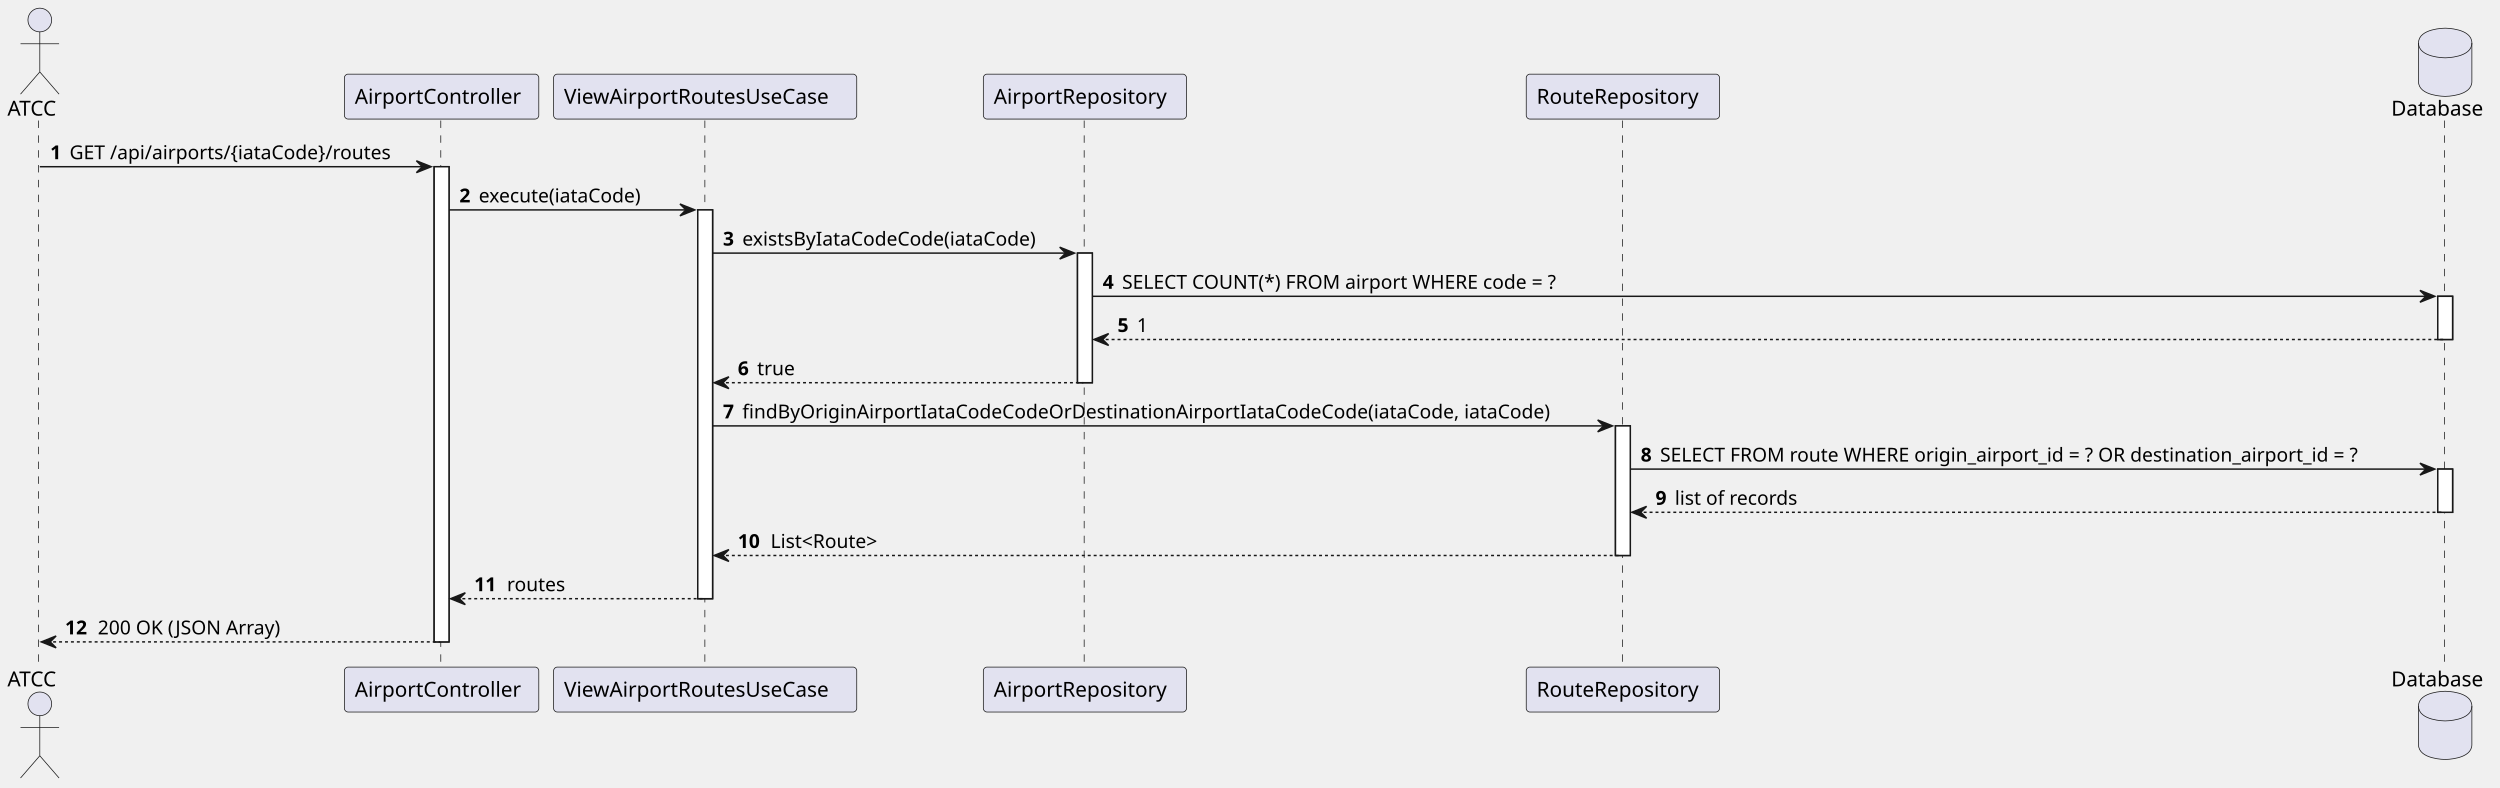
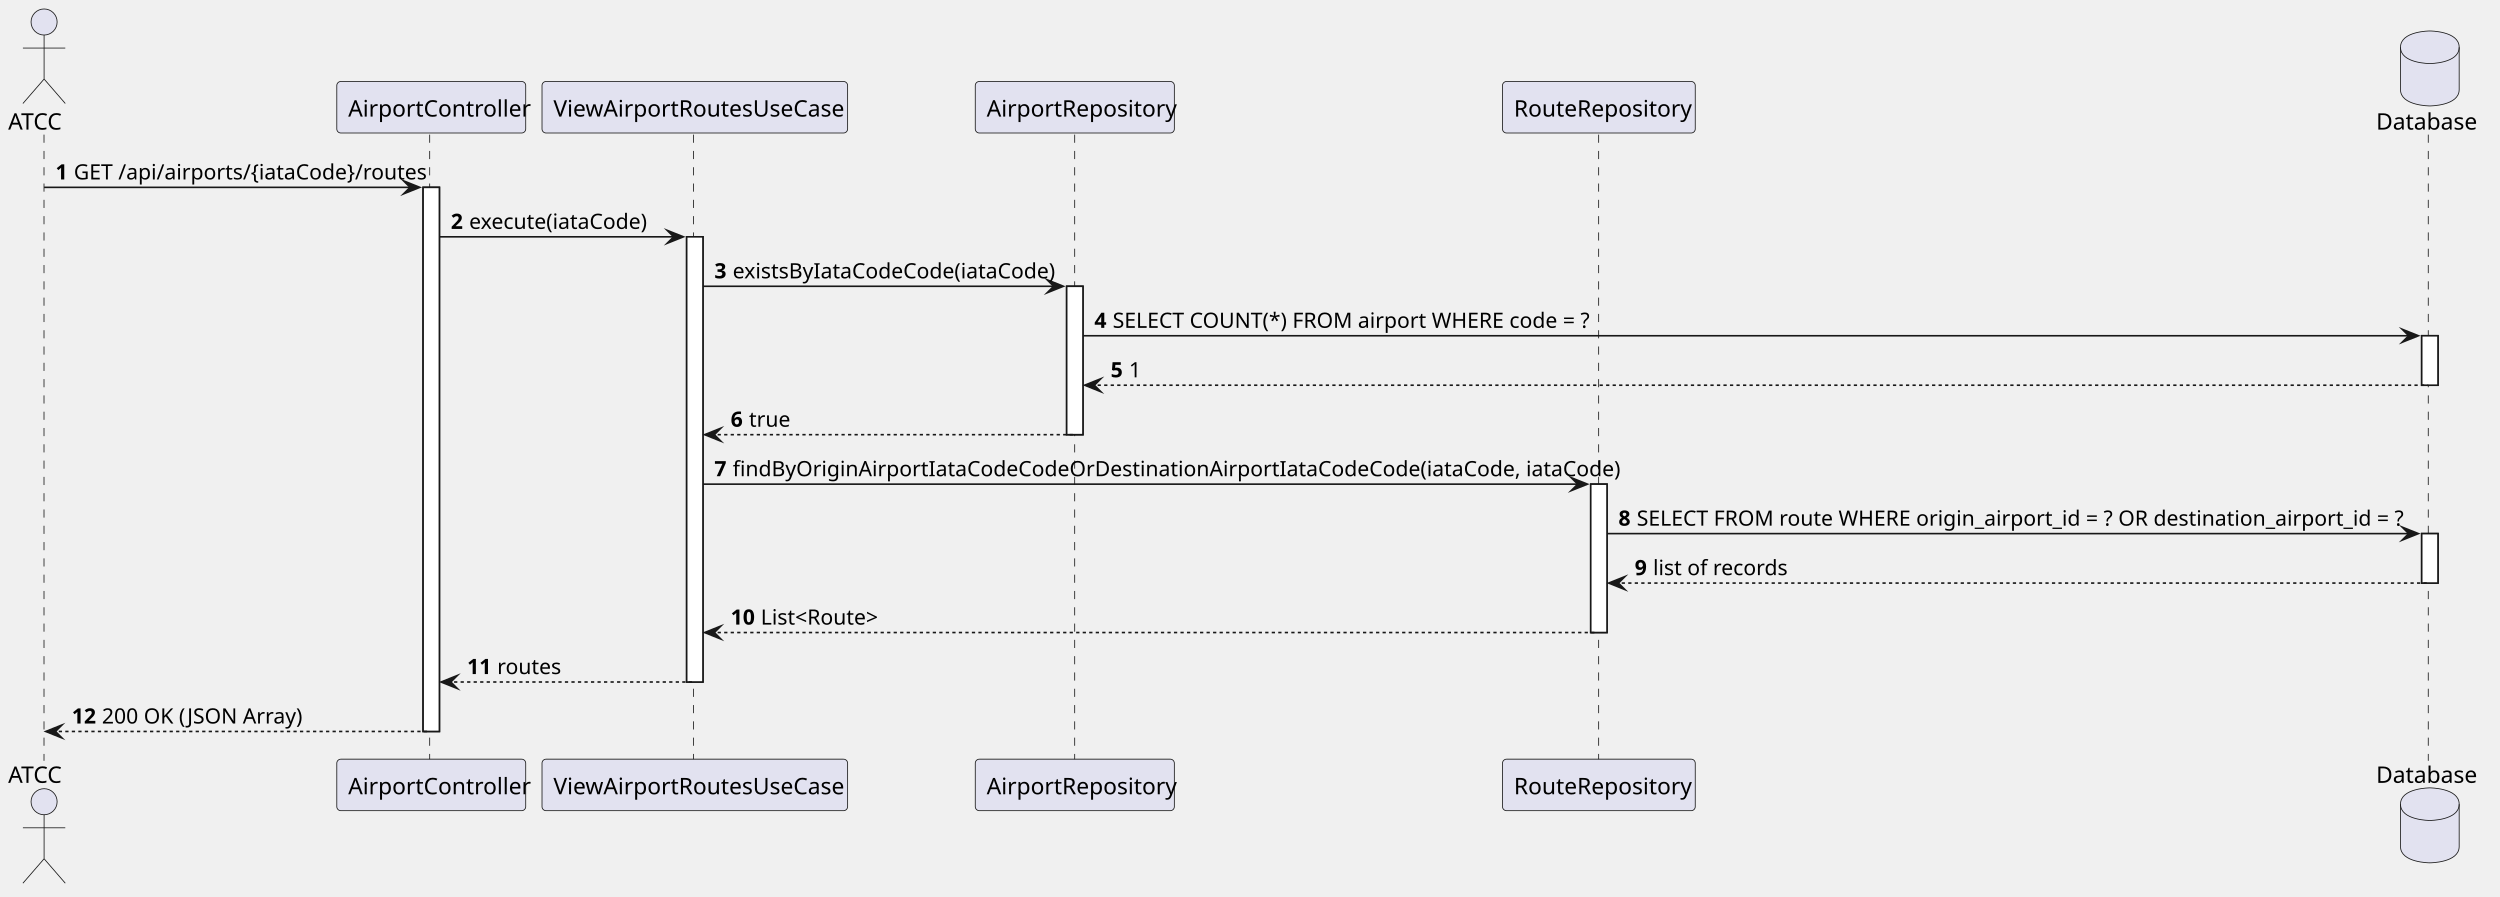
- <svg xmlns="http://www.w3.org/2000/svg" contentStyleType="text/css" data-diagram-type="SEQUENCE" height="531px" preserveAspectRatio="none" style="width:1686px;height:531px;background:#FFFFFF;" version="1.1" viewBox="0 0 1686 531" width="1686px" zoomAndPan="magnify">
+ <svg xmlns="http://www.w3.org/2000/svg" contentStyleType="text/css" data-diagram-type="SEQUENCE" height="550px" preserveAspectRatio="none" style="width:1534px;height:550px;background:#FFFFFF;" version="1.1" viewBox="0 0 1534 550" width="1534px" zoomAndPan="magnify">
  <defs />
  <g>
    <g>
-       <rect fill="#FFFFFF" height="320.461" style="stroke:#181818;stroke-width:1;" width="10" x="292.809" y="112.43" />
-     </g>
-     <g>
-       <rect fill="#FFFFFF" height="262.195" style="stroke:#181818;stroke-width:1;" width="10" x="470.57" y="141.562" />
-     </g>
-     <g>
-       <rect fill="#FFFFFF" height="87.398" style="stroke:#181818;stroke-width:1;" width="10" x="726.665" y="170.695" />
-     </g>
-     <g>
-       <rect fill="#FFFFFF" height="87.398" style="stroke:#181818;stroke-width:1;" width="10" x="1089.471" y="287.227" />
-     </g>
-     <g>
-       <rect fill="#FFFFFF" height="29.133" style="stroke:#181818;stroke-width:1;" width="10" x="1644.033" y="199.828" />
-     </g>
-     <g>
-       <rect fill="#FFFFFF" height="29.133" style="stroke:#181818;stroke-width:1;" width="10" x="1644.033" y="316.359" />
-     </g>
-     <g class="participant-lifeline" data-entity-uid="part1" data-qualified-name="ATCC" id="part1-lifeline">
-       <g>
-         <rect fill="#000000" fill-opacity="0" height="369.594" width="8" x="22.84" y="81.297" />
-         <line style="stroke:#181818;stroke-width:0.5;stroke-dasharray:5,5;" x1="26" x2="26" y1="81.297" y2="450.891" />
-       </g>
-     </g>
-     <g class="participant-lifeline" data-entity-uid="part2" data-qualified-name="Ctrl" id="part2-lifeline">
-       <g>
-         <rect fill="#000000" fill-opacity="0" height="369.594" width="8" x="293.809" y="81.297" />
-         <line style="stroke:#181818;stroke-width:0.5;stroke-dasharray:5,5;" x1="297.263" x2="297.263" y1="81.297" y2="450.891" />
-       </g>
-     </g>
-     <g class="participant-lifeline" data-entity-uid="part3" data-qualified-name="UC" id="part3-lifeline">
-       <g>
-         <rect fill="#000000" fill-opacity="0" height="369.594" width="8" x="471.57" y="81.297" />
-         <line style="stroke:#181818;stroke-width:0.5;stroke-dasharray:5,5;" x1="475.356" x2="475.356" y1="81.297" y2="450.891" />
-       </g>
-     </g>
-     <g class="participant-lifeline" data-entity-uid="part4" data-qualified-name="AirportRepo" id="part4-lifeline">
-       <g>
-         <rect fill="#000000" fill-opacity="0" height="369.594" width="8" x="727.665" y="81.297" />
-         <line style="stroke:#181818;stroke-width:0.5;stroke-dasharray:5,5;" x1="731.168" x2="731.168" y1="81.297" y2="450.891" />
-       </g>
-     </g>
-     <g class="participant-lifeline" data-entity-uid="part5" data-qualified-name="RouteRepo" id="part5-lifeline">
-       <g>
-         <rect fill="#000000" fill-opacity="0" height="369.594" width="8" x="1090.471" y="81.297" />
-         <line style="stroke:#181818;stroke-width:0.5;stroke-dasharray:5,5;" x1="1094.301" x2="1094.301" y1="81.297" y2="450.891" />
-       </g>
-     </g>
-     <g class="participant-lifeline" data-entity-uid="part6" data-qualified-name="DB" id="part6-lifeline">
-       <g>
-         <rect fill="#000000" fill-opacity="0" height="369.594" width="8" x="1645.033" y="81.297" />
-         <line style="stroke:#181818;stroke-width:0.5;stroke-dasharray:5,5;" x1="1648.632" x2="1648.632" y1="81.297" y2="450.891" />
-       </g>
-     </g>
-     <g class="participant participant-head" data-entity-uid="part1" data-qualified-name="ATCC" id="part1-head">
-       <text fill="#000000" font-family="sans-serif" font-size="14" lengthAdjust="spacing" textLength="37.68" x="5" y="77.995">ATCC</text>
-       <ellipse cx="26.84" cy="13.5" fill="#E2E2F0" rx="8" ry="8" style="stroke:#181818;stroke-width:0.5;" />
-       <path d="M26.84,21.5 L26.84,48.5 M13.84,29.5 L39.84,29.5 M26.84,48.5 L13.84,63.5 M26.84,48.5 L39.84,63.5" fill="none" style="stroke:#181818;stroke-width:0.5;" />
-     </g>
-     <g class="participant participant-tail" data-entity-uid="part1" data-qualified-name="ATCC" id="part1-tail">
-       <text fill="#000000" font-family="sans-serif" font-size="14" lengthAdjust="spacing" textLength="37.68" x="5" y="462.886">ATCC</text>
-       <ellipse cx="26.84" cy="474.688" fill="#E2E2F0" rx="8" ry="8" style="stroke:#181818;stroke-width:0.5;" />
-       <path d="M26.84,482.688 L26.84,509.688 M13.84,490.688 L39.84,490.688 M26.84,509.688 L13.84,524.688 M26.84,509.688 L39.84,524.688" fill="none" style="stroke:#181818;stroke-width:0.5;" />
-     </g>
-     <g class="participant participant-head" data-entity-uid="part2" data-qualified-name="Ctrl" id="part2-head">
-       <rect fill="#E2E2F0" height="30.297" rx="2.5" ry="2.5" style="stroke:#181818;stroke-width:0.5;" width="131.093" x="232.263" y="50" />
-       <text fill="#000000" font-family="sans-serif" font-size="14" lengthAdjust="spacing" textLength="117.093" x="239.263" y="69.995">AirportController</text>
-     </g>
-     <g class="participant participant-tail" data-entity-uid="part2" data-qualified-name="Ctrl" id="part2-tail">
-       <rect fill="#E2E2F0" height="30.297" rx="2.5" ry="2.5" style="stroke:#181818;stroke-width:0.5;" width="131.093" x="232.263" y="449.891" />
-       <text fill="#000000" font-family="sans-serif" font-size="14" lengthAdjust="spacing" textLength="117.093" x="239.263" y="469.886">AirportController</text>
-     </g>
-     <g class="participant participant-head" data-entity-uid="part3" data-qualified-name="UC" id="part3-head">
-       <rect fill="#E2E2F0" height="30.297" rx="2.5" ry="2.5" style="stroke:#181818;stroke-width:0.5;" width="204.429" x="373.356" y="50" />
-       <text fill="#000000" font-family="sans-serif" font-size="14" lengthAdjust="spacing" textLength="190.429" x="380.356" y="69.995">ViewAirportRoutesUseCase</text>
-     </g>
-     <g class="participant participant-tail" data-entity-uid="part3" data-qualified-name="UC" id="part3-tail">
-       <rect fill="#E2E2F0" height="30.297" rx="2.5" ry="2.5" style="stroke:#181818;stroke-width:0.5;" width="204.429" x="373.356" y="449.891" />
-       <text fill="#000000" font-family="sans-serif" font-size="14" lengthAdjust="spacing" textLength="190.429" x="380.356" y="469.886">ViewAirportRoutesUseCase</text>
-     </g>
-     <g class="participant participant-head" data-entity-uid="part4" data-qualified-name="AirportRepo" id="part4-head">
-       <rect fill="#E2E2F0" height="30.297" rx="2.5" ry="2.5" style="stroke:#181818;stroke-width:0.5;" width="136.992" x="663.168" y="50" />
-       <text fill="#000000" font-family="sans-serif" font-size="14" lengthAdjust="spacing" textLength="122.992" x="670.168" y="69.995">AirportRepository</text>
-     </g>
-     <g class="participant participant-tail" data-entity-uid="part4" data-qualified-name="AirportRepo" id="part4-tail">
-       <rect fill="#E2E2F0" height="30.297" rx="2.5" ry="2.5" style="stroke:#181818;stroke-width:0.5;" width="136.992" x="663.168" y="449.891" />
-       <text fill="#000000" font-family="sans-serif" font-size="14" lengthAdjust="spacing" textLength="122.992" x="670.168" y="469.886">AirportRepository</text>
-     </g>
-     <g class="participant participant-head" data-entity-uid="part5" data-qualified-name="RouteRepo" id="part5-head">
-       <rect fill="#E2E2F0" height="30.297" rx="2.5" ry="2.5" style="stroke:#181818;stroke-width:0.5;" width="130.341" x="1029.301" y="50" />
-       <text fill="#000000" font-family="sans-serif" font-size="14" lengthAdjust="spacing" textLength="116.341" x="1036.301" y="69.995">RouteRepository</text>
-     </g>
-     <g class="participant participant-tail" data-entity-uid="part5" data-qualified-name="RouteRepo" id="part5-tail">
-       <rect fill="#E2E2F0" height="30.297" rx="2.5" ry="2.5" style="stroke:#181818;stroke-width:0.5;" width="130.341" x="1029.301" y="449.891" />
-       <text fill="#000000" font-family="sans-serif" font-size="14" lengthAdjust="spacing" textLength="116.341" x="1036.301" y="469.886">RouteRepository</text>
-     </g>
-     <g class="participant participant-head" data-entity-uid="part6" data-qualified-name="DB" id="part6-head">
-       <text fill="#000000" font-family="sans-serif" font-size="14" lengthAdjust="spacing" textLength="66.801" x="1612.632" y="77.995">Database</text>
-       <path d="M1631.033,29 C1631.033,19 1649.033,19 1649.033,19 C1649.033,19 1667.033,19 1667.033,29 L1667.033,55 C1667.033,65 1649.033,65 1649.033,65 C1649.033,65 1631.033,65 1631.033,55 L1631.033,29" fill="#E2E2F0" style="stroke:#181818;stroke-width:0.5;" />
-       <path d="M1631.033,29 C1631.033,39 1649.033,39 1649.033,39 C1649.033,39 1667.033,39 1667.033,29" fill="none" style="stroke:#181818;stroke-width:0.5;" />
-     </g>
-     <g class="participant participant-tail" data-entity-uid="part6" data-qualified-name="DB" id="part6-tail">
-       <text fill="#000000" font-family="sans-serif" font-size="14" lengthAdjust="spacing" textLength="66.801" x="1612.632" y="462.886">Database</text>
-       <path d="M1631.033,476.188 C1631.033,466.188 1649.033,466.188 1649.033,466.188 C1649.033,466.188 1667.033,466.188 1667.033,476.188 L1667.033,502.188 C1667.033,512.188 1649.033,512.188 1649.033,512.188 C1649.033,512.188 1631.033,512.188 1631.033,502.188 L1631.033,476.188" fill="#E2E2F0" style="stroke:#181818;stroke-width:0.5;" />
-       <path d="M1631.033,476.188 C1631.033,486.188 1649.033,486.188 1649.033,486.188 C1649.033,486.188 1667.033,486.188 1667.033,476.188" fill="none" style="stroke:#181818;stroke-width:0.5;" />
-     </g>
-     <g>
-       <rect fill="#FFFFFF" height="320.461" style="stroke:#181818;stroke-width:1;" width="10" x="292.809" y="112.43" />
-     </g>
-     <g>
-       <rect fill="#FFFFFF" height="262.195" style="stroke:#181818;stroke-width:1;" width="10" x="470.57" y="141.562" />
-     </g>
-     <g>
-       <rect fill="#FFFFFF" height="87.398" style="stroke:#181818;stroke-width:1;" width="10" x="726.665" y="170.695" />
-     </g>
-     <g>
-       <rect fill="#FFFFFF" height="87.398" style="stroke:#181818;stroke-width:1;" width="10" x="1089.471" y="287.227" />
-     </g>
-     <g>
-       <rect fill="#FFFFFF" height="29.133" style="stroke:#181818;stroke-width:1;" width="10" x="1644.033" y="199.828" />
-     </g>
-     <g>
-       <rect fill="#FFFFFF" height="29.133" style="stroke:#181818;stroke-width:1;" width="10" x="1644.033" y="316.359" />
-     </g>
-     <g class="message" data-entity-1="part1" data-entity-2="part2" id="msg1">
-       <polygon fill="#181818" points="280.809,108.43,290.809,112.43,280.809,116.43,284.809,112.43" style="stroke:#181818;stroke-width:1;" />
-       <line style="stroke:#181818;stroke-width:1;" x1="26.84" x2="286.809" y1="112.43" y2="112.43" />
-       <text fill="#000000" font-family="sans-serif" font-size="13" font-weight="bold" lengthAdjust="spacing" textLength="9.045" x="33.84" y="107.364">1</text>
-       <text fill="#000000" font-family="sans-serif" font-size="13" lengthAdjust="spacing" textLength="233.924" x="46.885" y="107.364">GET /api/airports/{iataCode}/routes</text>
-     </g>
-     <g class="message" data-entity-1="part2" data-entity-2="part3" id="msg2">
-       <polygon fill="#181818" points="458.57,137.562,468.57,141.562,458.57,145.562,462.57,141.562" style="stroke:#181818;stroke-width:1;" />
-       <line style="stroke:#181818;stroke-width:1;" x1="302.809" x2="464.57" y1="141.562" y2="141.562" />
-       <text fill="#000000" font-family="sans-serif" font-size="13" font-weight="bold" lengthAdjust="spacing" textLength="9.045" x="309.809" y="136.497">2</text>
-       <text fill="#000000" font-family="sans-serif" font-size="13" lengthAdjust="spacing" textLength="120.237" x="322.854" y="136.497">execute(iataCode)</text>
-     </g>
-     <g class="message" data-entity-1="part3" data-entity-2="part4" id="msg3">
-       <polygon fill="#181818" points="714.665,166.695,724.665,170.695,714.665,174.695,718.665,170.695" style="stroke:#181818;stroke-width:1;" />
-       <line style="stroke:#181818;stroke-width:1;" x1="480.57" x2="720.665" y1="170.695" y2="170.695" />
-       <text fill="#000000" font-family="sans-serif" font-size="13" font-weight="bold" lengthAdjust="spacing" textLength="9.045" x="487.57" y="165.629">3</text>
-       <text fill="#000000" font-family="sans-serif" font-size="13" lengthAdjust="spacing" textLength="214.049" x="500.615" y="165.629">existsByIataCodeCode(iataCode)</text>
-     </g>
-     <g class="message" data-entity-1="part4" data-entity-2="part6" id="msg4">
-       <polygon fill="#181818" points="1632.033,195.828,1642.033,199.828,1632.033,203.828,1636.033,199.828" style="stroke:#181818;stroke-width:1;" />
-       <line style="stroke:#181818;stroke-width:1;" x1="736.665" x2="1638.033" y1="199.828" y2="199.828" />
-       <text fill="#000000" font-family="sans-serif" font-size="13" font-weight="bold" lengthAdjust="spacing" textLength="9.045" x="743.665" y="194.762">4</text>
-       <text fill="#000000" font-family="sans-serif" font-size="13" lengthAdjust="spacing" textLength="319.763" x="756.71" y="194.762">SELECT COUNT(*) FROM airport WHERE code = ?</text>
-     </g>
-     <g class="message" data-entity-1="part6" data-entity-2="part4" id="msg5">
-       <polygon fill="#181818" points="747.665,224.961,737.665,228.961,747.665,232.961,743.665,228.961" style="stroke:#181818;stroke-width:1;" />
-       <line style="stroke:#181818;stroke-width:1;stroke-dasharray:2,2;" x1="741.665" x2="1648.033" y1="228.961" y2="228.961" />
-       <text fill="#000000" font-family="sans-serif" font-size="13" font-weight="bold" lengthAdjust="spacing" textLength="9.045" x="753.665" y="223.895">5</text>
-       <text fill="#000000" font-family="sans-serif" font-size="13" lengthAdjust="spacing" textLength="8.271" x="766.71" y="223.895">1</text>
-     </g>
-     <g class="message" data-entity-1="part4" data-entity-2="part3" id="msg6">
-       <polygon fill="#181818" points="491.57,254.094,481.57,258.094,491.57,262.094,487.57,258.094" style="stroke:#181818;stroke-width:1;" />
-       <line style="stroke:#181818;stroke-width:1;stroke-dasharray:2,2;" x1="485.57" x2="730.665" y1="258.094" y2="258.094" />
-       <text fill="#000000" font-family="sans-serif" font-size="13" font-weight="bold" lengthAdjust="spacing" textLength="9.045" x="497.57" y="253.028">6</text>
-       <text fill="#000000" font-family="sans-serif" font-size="13" lengthAdjust="spacing" textLength="26.679" x="510.615" y="253.028">true</text>
-     </g>
-     <g class="message" data-entity-1="part3" data-entity-2="part5" id="msg7">
-       <polygon fill="#181818" points="1077.471,283.227,1087.471,287.227,1077.471,291.227,1081.471,287.227" style="stroke:#181818;stroke-width:1;" />
-       <line style="stroke:#181818;stroke-width:1;" x1="480.57" x2="1083.471" y1="287.227" y2="287.227" />
-       <text fill="#000000" font-family="sans-serif" font-size="13" font-weight="bold" lengthAdjust="spacing" textLength="9.045" x="487.57" y="282.161">7</text>
-       <text fill="#000000" font-family="sans-serif" font-size="13" lengthAdjust="spacing" textLength="576.856" x="500.615" y="282.161">findByOriginAirportIataCodeCodeOrDestinationAirportIataCodeCode(iataCode, iataCode)</text>
-     </g>
-     <g class="message" data-entity-1="part5" data-entity-2="part6" id="msg8">
-       <polygon fill="#181818" points="1632.033,312.359,1642.033,316.359,1632.033,320.359,1636.033,316.359" style="stroke:#181818;stroke-width:1;" />
-       <line style="stroke:#181818;stroke-width:1;" x1="1099.471" x2="1638.033" y1="316.359" y2="316.359" />
-       <text fill="#000000" font-family="sans-serif" font-size="13" font-weight="bold" lengthAdjust="spacing" textLength="9.045" x="1106.471" y="311.293">8</text>
-       <text fill="#000000" font-family="sans-serif" font-size="13" lengthAdjust="spacing" textLength="512.516" x="1119.517" y="311.293">SELECT FROM route WHERE origin_airport_id = ? OR destination_airport_id = ?</text>
-     </g>
-     <g class="message" data-entity-1="part6" data-entity-2="part5" id="msg9">
-       <polygon fill="#181818" points="1110.471,341.492,1100.471,345.492,1110.471,349.492,1106.471,345.492" style="stroke:#181818;stroke-width:1;" />
-       <line style="stroke:#181818;stroke-width:1;stroke-dasharray:2,2;" x1="1104.471" x2="1648.033" y1="345.492" y2="345.492" />
-       <text fill="#000000" font-family="sans-serif" font-size="13" font-weight="bold" lengthAdjust="spacing" textLength="9.045" x="1116.471" y="340.426">9</text>
-       <text fill="#000000" font-family="sans-serif" font-size="13" lengthAdjust="spacing" textLength="88.702" x="1129.517" y="340.426">list of records</text>
-     </g>
-     <g class="message" data-entity-1="part5" data-entity-2="part3" id="msg10">
-       <polygon fill="#181818" points="491.57,370.625,481.57,374.625,491.57,378.625,487.57,374.625" style="stroke:#181818;stroke-width:1;" />
-       <line style="stroke:#181818;stroke-width:1;stroke-dasharray:2,2;" x1="485.57" x2="1093.471" y1="374.625" y2="374.625" />
-       <text fill="#000000" font-family="sans-serif" font-size="13" font-weight="bold" lengthAdjust="spacing" textLength="18.091" x="497.57" y="369.559">10</text>
-       <text fill="#000000" font-family="sans-serif" font-size="13" lengthAdjust="spacing" textLength="82.831" x="519.661" y="369.559">List&lt;Route&gt;</text>
-     </g>
-     <g class="message" data-entity-1="part3" data-entity-2="part2" id="msg11">
-       <polygon fill="#181818" points="313.809,399.758,303.809,403.758,313.809,407.758,309.809,403.758" style="stroke:#181818;stroke-width:1;" />
-       <line style="stroke:#181818;stroke-width:1;stroke-dasharray:2,2;" x1="307.809" x2="474.57" y1="403.758" y2="403.758" />
-       <text fill="#000000" font-family="sans-serif" font-size="13" font-weight="bold" lengthAdjust="spacing" textLength="18.091" x="319.809" y="398.692">11</text>
-       <text fill="#000000" font-family="sans-serif" font-size="13" lengthAdjust="spacing" textLength="41.406" x="341.9" y="398.692">routes</text>
-     </g>
-     <g class="message" data-entity-1="part2" data-entity-2="part1" id="msg12">
-       <polygon fill="#181818" points="37.84,428.891,27.84,432.891,37.84,436.891,33.84,432.891" style="stroke:#181818;stroke-width:1;" />
-       <line style="stroke:#181818;stroke-width:1;stroke-dasharray:2,2;" x1="31.84" x2="296.809" y1="432.891" y2="432.891" />
-       <text fill="#000000" font-family="sans-serif" font-size="13" font-weight="bold" lengthAdjust="spacing" textLength="18.091" x="43.84" y="427.825">12</text>
-       <text fill="#000000" font-family="sans-serif" font-size="13" lengthAdjust="spacing" textLength="133.396" x="65.931" y="427.825">200 OK (JSON Array)</text>
+       <rect fill="#FFFFFF" height="333.867" style="stroke:#181818;stroke-width:1;" width="10" x="259.617" y="114.961" />
+     </g>
+     <g>
+       <rect fill="#FFFFFF" height="273.164" style="stroke:#181818;stroke-width:1;" width="10" x="421.337" y="145.312" />
+     </g>
+     <g>
+       <rect fill="#FFFFFF" height="91.055" style="stroke:#181818;stroke-width:1;" width="10" x="654.504" y="175.664" />
+     </g>
+     <g>
+       <rect fill="#FFFFFF" height="91.055" style="stroke:#181818;stroke-width:1;" width="10" x="976.07" y="297.07" />
+     </g>
+     <g>
+       <rect fill="#FFFFFF" height="30.352" style="stroke:#181818;stroke-width:1;" width="10" x="1485.95" y="206.016" />
+     </g>
+     <g>
+       <rect fill="#FFFFFF" height="30.352" style="stroke:#181818;stroke-width:1;" width="10" x="1485.95" y="327.422" />
+     </g>
+     <g class="participant-lifeline" data-entity-uid="part1" data-qualified-name="ATCC" data-source-line="2" id="part1-lifeline">
+       <g>
+         <rect fill="#000000" fill-opacity="0" height="384.219" width="8" x="23.055" y="82.609" />
+         <line style="stroke:#181818;stroke-width:0.5;stroke-dasharray:5,5;" x1="27" x2="27" y1="82.609" y2="466.828" />
+       </g>
+     </g>
+     <g class="participant-lifeline" data-entity-uid="part2" data-qualified-name="Ctrl" data-source-line="3" id="part2-lifeline">
+       <g>
+         <rect fill="#000000" fill-opacity="0" height="384.219" width="8" x="260.617" y="82.609" />
+         <line style="stroke:#181818;stroke-width:0.5;stroke-dasharray:5,5;" x1="263.655" x2="263.655" y1="82.609" y2="466.828" />
+       </g>
+     </g>
+     <g class="participant-lifeline" data-entity-uid="part3" data-qualified-name="UC" data-source-line="4" id="part3-lifeline">
+       <g>
+         <rect fill="#000000" fill-opacity="0" height="384.219" width="8" x="422.337" y="82.609" />
+         <line style="stroke:#181818;stroke-width:0.5;stroke-dasharray:5,5;" x1="425.579" x2="425.579" y1="82.609" y2="466.828" />
+       </g>
+     </g>
+     <g class="participant-lifeline" data-entity-uid="part4" data-qualified-name="AirportRepo" data-source-line="5" id="part4-lifeline">
+       <g>
+         <rect fill="#000000" fill-opacity="0" height="384.219" width="8" x="655.504" y="82.609" />
+         <line style="stroke:#181818;stroke-width:0.5;stroke-dasharray:5,5;" x1="659.428" x2="659.428" y1="82.609" y2="466.828" />
+       </g>
+     </g>
+     <g class="participant-lifeline" data-entity-uid="part5" data-qualified-name="RouteRepo" data-source-line="6" id="part5-lifeline">
+       <g>
+         <rect fill="#000000" fill-opacity="0" height="384.219" width="8" x="977.07" y="82.609" />
+         <line style="stroke:#181818;stroke-width:0.5;stroke-dasharray:5,5;" x1="980.932" x2="980.932" y1="82.609" y2="466.828" />
+       </g>
+     </g>
+     <g class="participant-lifeline" data-entity-uid="part6" data-qualified-name="DB" data-source-line="7" id="part6-lifeline">
+       <g>
+         <rect fill="#000000" fill-opacity="0" height="384.219" width="8" x="1486.95" y="82.609" />
+         <line style="stroke:#181818;stroke-width:0.5;stroke-dasharray:5,5;" x1="1489.985" x2="1489.985" y1="82.609" y2="466.828" />
+       </g>
+     </g>
+     <g class="participant participant-head" data-entity-uid="part1" data-qualified-name="ATCC" data-source-line="2" id="part1-head">
+       <text fill="#000000" font-family="sans-serif" font-size="14" lengthAdjust="spacing" textLength="38.11" x="5" y="79.533">ATCC</text>
+       <ellipse cx="27.055" cy="13.5" fill="#E2E2F0" rx="8" ry="8" style="stroke:#181818;stroke-width:0.5;" />
+       <path d="M27.055,21.5 L27.055,48.5 M14.055,29.5 L40.055,29.5 M27.055,48.5 L14.055,63.5 M27.055,48.5 L40.055,63.5" fill="none" style="stroke:#181818;stroke-width:0.5;" />
+     </g>
+     <g class="participant participant-tail" data-entity-uid="part1" data-qualified-name="ATCC" data-source-line="2" id="part1-tail">
+       <text fill="#000000" font-family="sans-serif" font-size="14" lengthAdjust="spacing" textLength="38.11" x="5" y="480.361">ATCC</text>
+       <ellipse cx="27.055" cy="491.938" fill="#E2E2F0" rx="8" ry="8" style="stroke:#181818;stroke-width:0.5;" />
+       <path d="M27.055,499.938 L27.055,526.938 M14.055,507.938 L40.055,507.938 M27.055,526.938 L14.055,541.938 M27.055,526.938 L40.055,541.938" fill="none" style="stroke:#181818;stroke-width:0.5;" />
+     </g>
+     <g class="participant participant-head" data-entity-uid="part2" data-qualified-name="Ctrl" data-source-line="3" id="part2-head">
+       <rect fill="#E2E2F0" height="31.609" rx="2.5" ry="2.5" style="stroke:#181818;stroke-width:0.5;" width="115.924" x="206.655" y="50" />
+       <text fill="#000000" font-family="sans-serif" font-size="14" lengthAdjust="spacing" textLength="101.924" x="213.655" y="71.533">AirportController</text>
+     </g>
+     <g class="participant participant-tail" data-entity-uid="part2" data-qualified-name="Ctrl" data-source-line="3" id="part2-tail">
+       <rect fill="#E2E2F0" height="31.609" rx="2.5" ry="2.5" style="stroke:#181818;stroke-width:0.5;" width="115.924" x="206.655" y="465.828" />
+       <text fill="#000000" font-family="sans-serif" font-size="14" lengthAdjust="spacing" textLength="101.924" x="213.655" y="487.361">AirportController</text>
+     </g>
+     <g class="participant participant-head" data-entity-uid="part3" data-qualified-name="UC" data-source-line="4" id="part3-head">
+       <rect fill="#E2E2F0" height="31.609" rx="2.5" ry="2.5" style="stroke:#181818;stroke-width:0.5;" width="187.517" x="332.579" y="50" />
+       <text fill="#000000" font-family="sans-serif" font-size="14" lengthAdjust="spacing" textLength="173.517" x="339.579" y="71.533">ViewAirportRoutesUseCase</text>
+     </g>
+     <g class="participant participant-tail" data-entity-uid="part3" data-qualified-name="UC" data-source-line="4" id="part3-tail">
+       <rect fill="#E2E2F0" height="31.609" rx="2.5" ry="2.5" style="stroke:#181818;stroke-width:0.5;" width="187.517" x="332.579" y="465.828" />
+       <text fill="#000000" font-family="sans-serif" font-size="14" lengthAdjust="spacing" textLength="173.517" x="339.579" y="487.361">ViewAirportRoutesUseCase</text>
+     </g>
+     <g class="participant participant-head" data-entity-uid="part4" data-qualified-name="AirportRepo" data-source-line="5" id="part4-head">
+       <rect fill="#E2E2F0" height="31.609" rx="2.5" ry="2.5" style="stroke:#181818;stroke-width:0.5;" width="122.151" x="598.428" y="50" />
+       <text fill="#000000" font-family="sans-serif" font-size="14" lengthAdjust="spacing" textLength="108.151" x="605.428" y="71.533">AirportRepository</text>
+     </g>
+     <g class="participant participant-tail" data-entity-uid="part4" data-qualified-name="AirportRepo" data-source-line="5" id="part4-tail">
+       <rect fill="#E2E2F0" height="31.609" rx="2.5" ry="2.5" style="stroke:#181818;stroke-width:0.5;" width="122.151" x="598.428" y="465.828" />
+       <text fill="#000000" font-family="sans-serif" font-size="14" lengthAdjust="spacing" textLength="108.151" x="605.428" y="487.361">AirportRepository</text>
+     </g>
+     <g class="participant participant-head" data-entity-uid="part5" data-qualified-name="RouteRepo" data-source-line="6" id="part5-head">
+       <rect fill="#E2E2F0" height="31.609" rx="2.5" ry="2.5" style="stroke:#181818;stroke-width:0.5;" width="118.275" x="921.932" y="50" />
+       <text fill="#000000" font-family="sans-serif" font-size="14" lengthAdjust="spacing" textLength="104.275" x="928.932" y="71.533">RouteRepository</text>
+     </g>
+     <g class="participant participant-tail" data-entity-uid="part5" data-qualified-name="RouteRepo" data-source-line="6" id="part5-tail">
+       <rect fill="#E2E2F0" height="31.609" rx="2.5" ry="2.5" style="stroke:#181818;stroke-width:0.5;" width="118.275" x="921.932" y="465.828" />
+       <text fill="#000000" font-family="sans-serif" font-size="14" lengthAdjust="spacing" textLength="104.275" x="928.932" y="487.361">RouteRepository</text>
+     </g>
+     <g class="participant participant-head" data-entity-uid="part6" data-qualified-name="DB" data-source-line="7" id="part6-head">
+       <text fill="#000000" font-family="sans-serif" font-size="14" lengthAdjust="spacing" textLength="59.931" x="1457.985" y="79.533">Database</text>
+       <path d="M1472.95,29 C1472.95,19 1490.95,19 1490.95,19 C1490.95,19 1508.95,19 1508.95,29 L1508.95,55 C1508.95,65 1490.95,65 1490.95,65 C1490.95,65 1472.95,65 1472.95,55 L1472.95,29" fill="#E2E2F0" style="stroke:#181818;stroke-width:0.5;" />
+       <path d="M1472.95,29 C1472.95,39 1490.95,39 1490.95,39 C1490.95,39 1508.95,39 1508.95,29" fill="none" style="stroke:#181818;stroke-width:0.5;" />
+     </g>
+     <g class="participant participant-tail" data-entity-uid="part6" data-qualified-name="DB" data-source-line="7" id="part6-tail">
+       <text fill="#000000" font-family="sans-serif" font-size="14" lengthAdjust="spacing" textLength="59.931" x="1457.985" y="480.361">Database</text>
+       <path d="M1472.95,493.438 C1472.95,483.438 1490.95,483.438 1490.95,483.438 C1490.95,483.438 1508.95,483.438 1508.95,493.438 L1508.95,519.438 C1508.95,529.438 1490.95,529.438 1490.95,529.438 C1490.95,529.438 1472.95,529.438 1472.95,519.438 L1472.95,493.438" fill="#E2E2F0" style="stroke:#181818;stroke-width:0.5;" />
+       <path d="M1472.95,493.438 C1472.95,503.438 1490.95,503.438 1490.95,503.438 C1490.95,503.438 1508.95,503.438 1508.95,493.438" fill="none" style="stroke:#181818;stroke-width:0.5;" />
+     </g>
+     <g>
+       <rect fill="#FFFFFF" height="333.867" style="stroke:#181818;stroke-width:1;" width="10" x="259.617" y="114.961" />
+     </g>
+     <g>
+       <rect fill="#FFFFFF" height="273.164" style="stroke:#181818;stroke-width:1;" width="10" x="421.337" y="145.312" />
+     </g>
+     <g>
+       <rect fill="#FFFFFF" height="91.055" style="stroke:#181818;stroke-width:1;" width="10" x="654.504" y="175.664" />
+     </g>
+     <g>
+       <rect fill="#FFFFFF" height="91.055" style="stroke:#181818;stroke-width:1;" width="10" x="976.07" y="297.07" />
+     </g>
+     <g>
+       <rect fill="#FFFFFF" height="30.352" style="stroke:#181818;stroke-width:1;" width="10" x="1485.95" y="206.016" />
+     </g>
+     <g>
+       <rect fill="#FFFFFF" height="30.352" style="stroke:#181818;stroke-width:1;" width="10" x="1485.95" y="327.422" />
+     </g>
+     <g class="message" data-entity-1="part1" data-entity-2="part2" data-source-line="9" id="msg1">
+       <polygon fill="#181818" points="247.617,110.961,257.617,114.961,247.617,118.961,251.617,114.961" style="stroke:#181818;stroke-width:1;stroke-linejoin:miter;stroke-miterlimit:10;" />
+       <line style="stroke:#181818;stroke-width:1;" x1="27.055" x2="253.617" y1="114.961" y2="114.961" />
+       <text fill="#000000" font-family="sans-serif" font-size="13" font-weight="700" lengthAdjust="spacing" textLength="7.23" x="34.055" y="110.105">1</text>
+       <text fill="#000000" font-family="sans-serif" font-size="13" lengthAdjust="spacing" textLength="202.332" x="45.285" y="110.105">GET /api/airports/{iataCode}/routes</text>
+     </g>
+     <g class="message" data-entity-1="part2" data-entity-2="part3" data-source-line="12" id="msg2">
+       <polygon fill="#181818" points="409.337,141.312,419.337,145.312,409.337,149.312,413.337,145.312" style="stroke:#181818;stroke-width:1;stroke-linejoin:miter;stroke-miterlimit:10;" />
+       <line style="stroke:#181818;stroke-width:1;" x1="269.617" x2="415.337" y1="145.312" y2="145.312" />
+       <text fill="#000000" font-family="sans-serif" font-size="13" font-weight="700" lengthAdjust="spacing" textLength="7.23" x="276.617" y="140.456">2</text>
+       <text fill="#000000" font-family="sans-serif" font-size="13" lengthAdjust="spacing" textLength="106.228" x="287.847" y="140.456">execute(iataCode)</text>
+     </g>
+     <g class="message" data-entity-1="part3" data-entity-2="part4" data-source-line="15" id="msg3">
+       <polygon fill="#181818" points="642.504,171.664,652.504,175.664,642.504,179.664,646.504,175.664" style="stroke:#181818;stroke-width:1;stroke-linejoin:miter;stroke-miterlimit:10;" />
+       <line style="stroke:#181818;stroke-width:1;" x1="431.337" x2="648.504" y1="175.664" y2="175.664" />
+       <text fill="#000000" font-family="sans-serif" font-size="13" font-weight="700" lengthAdjust="spacing" textLength="7.23" x="438.337" y="170.808">3</text>
+       <text fill="#000000" font-family="sans-serif" font-size="13" lengthAdjust="spacing" textLength="192.937" x="449.567" y="170.808">existsByIataCodeCode(iataCode)</text>
+     </g>
+     <g class="message" data-entity-1="part4" data-entity-2="part6" data-source-line="17" id="msg4">
+       <polygon fill="#181818" points="1473.95,202.016,1483.95,206.016,1473.95,210.016,1477.95,206.016" style="stroke:#181818;stroke-width:1;stroke-linejoin:miter;stroke-miterlimit:10;" />
+       <line style="stroke:#181818;stroke-width:1;" x1="664.504" x2="1479.95" y1="206.016" y2="206.016" />
+       <text fill="#000000" font-family="sans-serif" font-size="13" font-weight="700" lengthAdjust="spacing" textLength="7.23" x="671.504" y="201.159">4</text>
+       <text fill="#000000" font-family="sans-serif" font-size="13" lengthAdjust="spacing" textLength="302.307" x="682.734" y="201.159">SELECT COUNT(*) FROM airport WHERE code = ?</text>
+     </g>
+     <g class="message" data-entity-1="part6" data-entity-2="part4" data-source-line="19" id="msg5">
+       <polygon fill="#181818" points="675.504,232.367,665.504,236.367,675.504,240.367,671.504,236.367" style="stroke:#181818;stroke-width:1;stroke-linejoin:miter;stroke-miterlimit:10;" />
+       <line style="stroke:#181818;stroke-width:1;stroke-dasharray:2,2;" x1="669.504" x2="1489.95" y1="236.367" y2="236.367" />
+       <text fill="#000000" font-family="sans-serif" font-size="13" font-weight="700" lengthAdjust="spacing" textLength="7.23" x="681.504" y="231.511">5</text>
+       <text fill="#000000" font-family="sans-serif" font-size="13" lengthAdjust="spacing" textLength="7.23" x="692.734" y="231.511">1</text>
+     </g>
+     <g class="message" data-entity-1="part4" data-entity-2="part3" data-source-line="21" id="msg6">
+       <polygon fill="#181818" points="442.337,262.719,432.337,266.719,442.337,270.719,438.337,266.719" style="stroke:#181818;stroke-width:1;stroke-linejoin:miter;stroke-miterlimit:10;" />
+       <line style="stroke:#181818;stroke-width:1;stroke-dasharray:2,2;" x1="436.337" x2="658.504" y1="266.719" y2="266.719" />
+       <text fill="#000000" font-family="sans-serif" font-size="13" font-weight="700" lengthAdjust="spacing" textLength="7.23" x="448.337" y="261.862">6</text>
+       <text fill="#000000" font-family="sans-serif" font-size="13" lengthAdjust="spacing" textLength="22.401" x="459.567" y="261.862">true</text>
+     </g>
+     <g class="message" data-entity-1="part3" data-entity-2="part5" data-source-line="24" id="msg7">
+       <polygon fill="#181818" points="964.07,293.07,974.07,297.07,964.07,301.07,968.07,297.07" style="stroke:#181818;stroke-width:1;stroke-linejoin:miter;stroke-miterlimit:10;" />
+       <line style="stroke:#181818;stroke-width:1;" x1="431.337" x2="970.07" y1="297.07" y2="297.07" />
+       <text fill="#000000" font-family="sans-serif" font-size="13" font-weight="700" lengthAdjust="spacing" textLength="7.23" x="438.337" y="292.214">7</text>
+       <text fill="#000000" font-family="sans-serif" font-size="13" lengthAdjust="spacing" textLength="514.503" x="449.567" y="292.214">findByOriginAirportIataCodeCodeOrDestinationAirportIataCodeCode(iataCode, iataCode)</text>
+     </g>
+     <g class="message" data-entity-1="part5" data-entity-2="part6" data-source-line="26" id="msg8">
+       <polygon fill="#181818" points="1473.95,323.422,1483.95,327.422,1473.95,331.422,1477.95,327.422" style="stroke:#181818;stroke-width:1;stroke-linejoin:miter;stroke-miterlimit:10;" />
+       <line style="stroke:#181818;stroke-width:1;" x1="986.07" x2="1479.95" y1="327.422" y2="327.422" />
+       <text fill="#000000" font-family="sans-serif" font-size="13" font-weight="700" lengthAdjust="spacing" textLength="7.23" x="993.07" y="322.565">8</text>
+       <text fill="#000000" font-family="sans-serif" font-size="13" lengthAdjust="spacing" textLength="469.65" x="1004.3" y="322.565">SELECT FROM route WHERE origin_airport_id = ? OR destination_airport_id = ?</text>
+     </g>
+     <g class="message" data-entity-1="part6" data-entity-2="part5" data-source-line="28" id="msg9">
+       <polygon fill="#181818" points="997.07,353.773,987.07,357.773,997.07,361.773,993.07,357.773" style="stroke:#181818;stroke-width:1;stroke-linejoin:miter;stroke-miterlimit:10;" />
+       <line style="stroke:#181818;stroke-width:1;stroke-dasharray:2,2;" x1="991.07" x2="1489.95" y1="357.773" y2="357.773" />
+       <text fill="#000000" font-family="sans-serif" font-size="13" font-weight="700" lengthAdjust="spacing" textLength="7.23" x="1003.07" y="352.917">9</text>
+       <text fill="#000000" font-family="sans-serif" font-size="13" lengthAdjust="spacing" textLength="77.302" x="1014.3" y="352.917">list of records</text>
+     </g>
+     <g class="message" data-entity-1="part5" data-entity-2="part3" data-source-line="30" id="msg10">
+       <polygon fill="#181818" points="442.337,384.125,432.337,388.125,442.337,392.125,438.337,388.125" style="stroke:#181818;stroke-width:1;stroke-linejoin:miter;stroke-miterlimit:10;" />
+       <line style="stroke:#181818;stroke-width:1;stroke-dasharray:2,2;" x1="436.337" x2="980.07" y1="388.125" y2="388.125" />
+       <text fill="#000000" font-family="sans-serif" font-size="13" font-weight="700" lengthAdjust="spacing" textLength="14.46" x="448.337" y="383.269">10</text>
+       <text fill="#000000" font-family="sans-serif" font-size="13" lengthAdjust="spacing" textLength="70.103" x="466.797" y="383.269">List&lt;Route&gt;</text>
+     </g>
+     <g class="message" data-entity-1="part3" data-entity-2="part2" data-source-line="33" id="msg11">
+       <polygon fill="#181818" points="280.617,414.477,270.617,418.477,280.617,422.477,276.617,418.477" style="stroke:#181818;stroke-width:1;stroke-linejoin:miter;stroke-miterlimit:10;" />
+       <line style="stroke:#181818;stroke-width:1;stroke-dasharray:2,2;" x1="274.617" x2="425.337" y1="418.477" y2="418.477" />
+       <text fill="#000000" font-family="sans-serif" font-size="13" font-weight="700" lengthAdjust="spacing" textLength="14.46" x="286.617" y="413.62">11</text>
+       <text fill="#000000" font-family="sans-serif" font-size="13" lengthAdjust="spacing" textLength="36.131" x="305.077" y="413.62">routes</text>
+     </g>
+     <g class="message" data-entity-1="part2" data-entity-2="part1" data-source-line="36" id="msg12">
+       <polygon fill="#181818" points="38.055,444.828,28.055,448.828,38.055,452.828,34.055,448.828" style="stroke:#181818;stroke-width:1;stroke-linejoin:miter;stroke-miterlimit:10;" />
+       <line style="stroke:#181818;stroke-width:1;stroke-dasharray:2,2;" x1="32.055" x2="263.617" y1="448.828" y2="448.828" />
+       <text fill="#000000" font-family="sans-serif" font-size="13" font-weight="700" lengthAdjust="spacing" textLength="14.46" x="44.055" y="443.972">12</text>
+       <text fill="#000000" font-family="sans-serif" font-size="13" lengthAdjust="spacing" textLength="125.696" x="62.515" y="443.972">200 OK (JSON Array)</text>
    </g>
  </g>
</svg>
